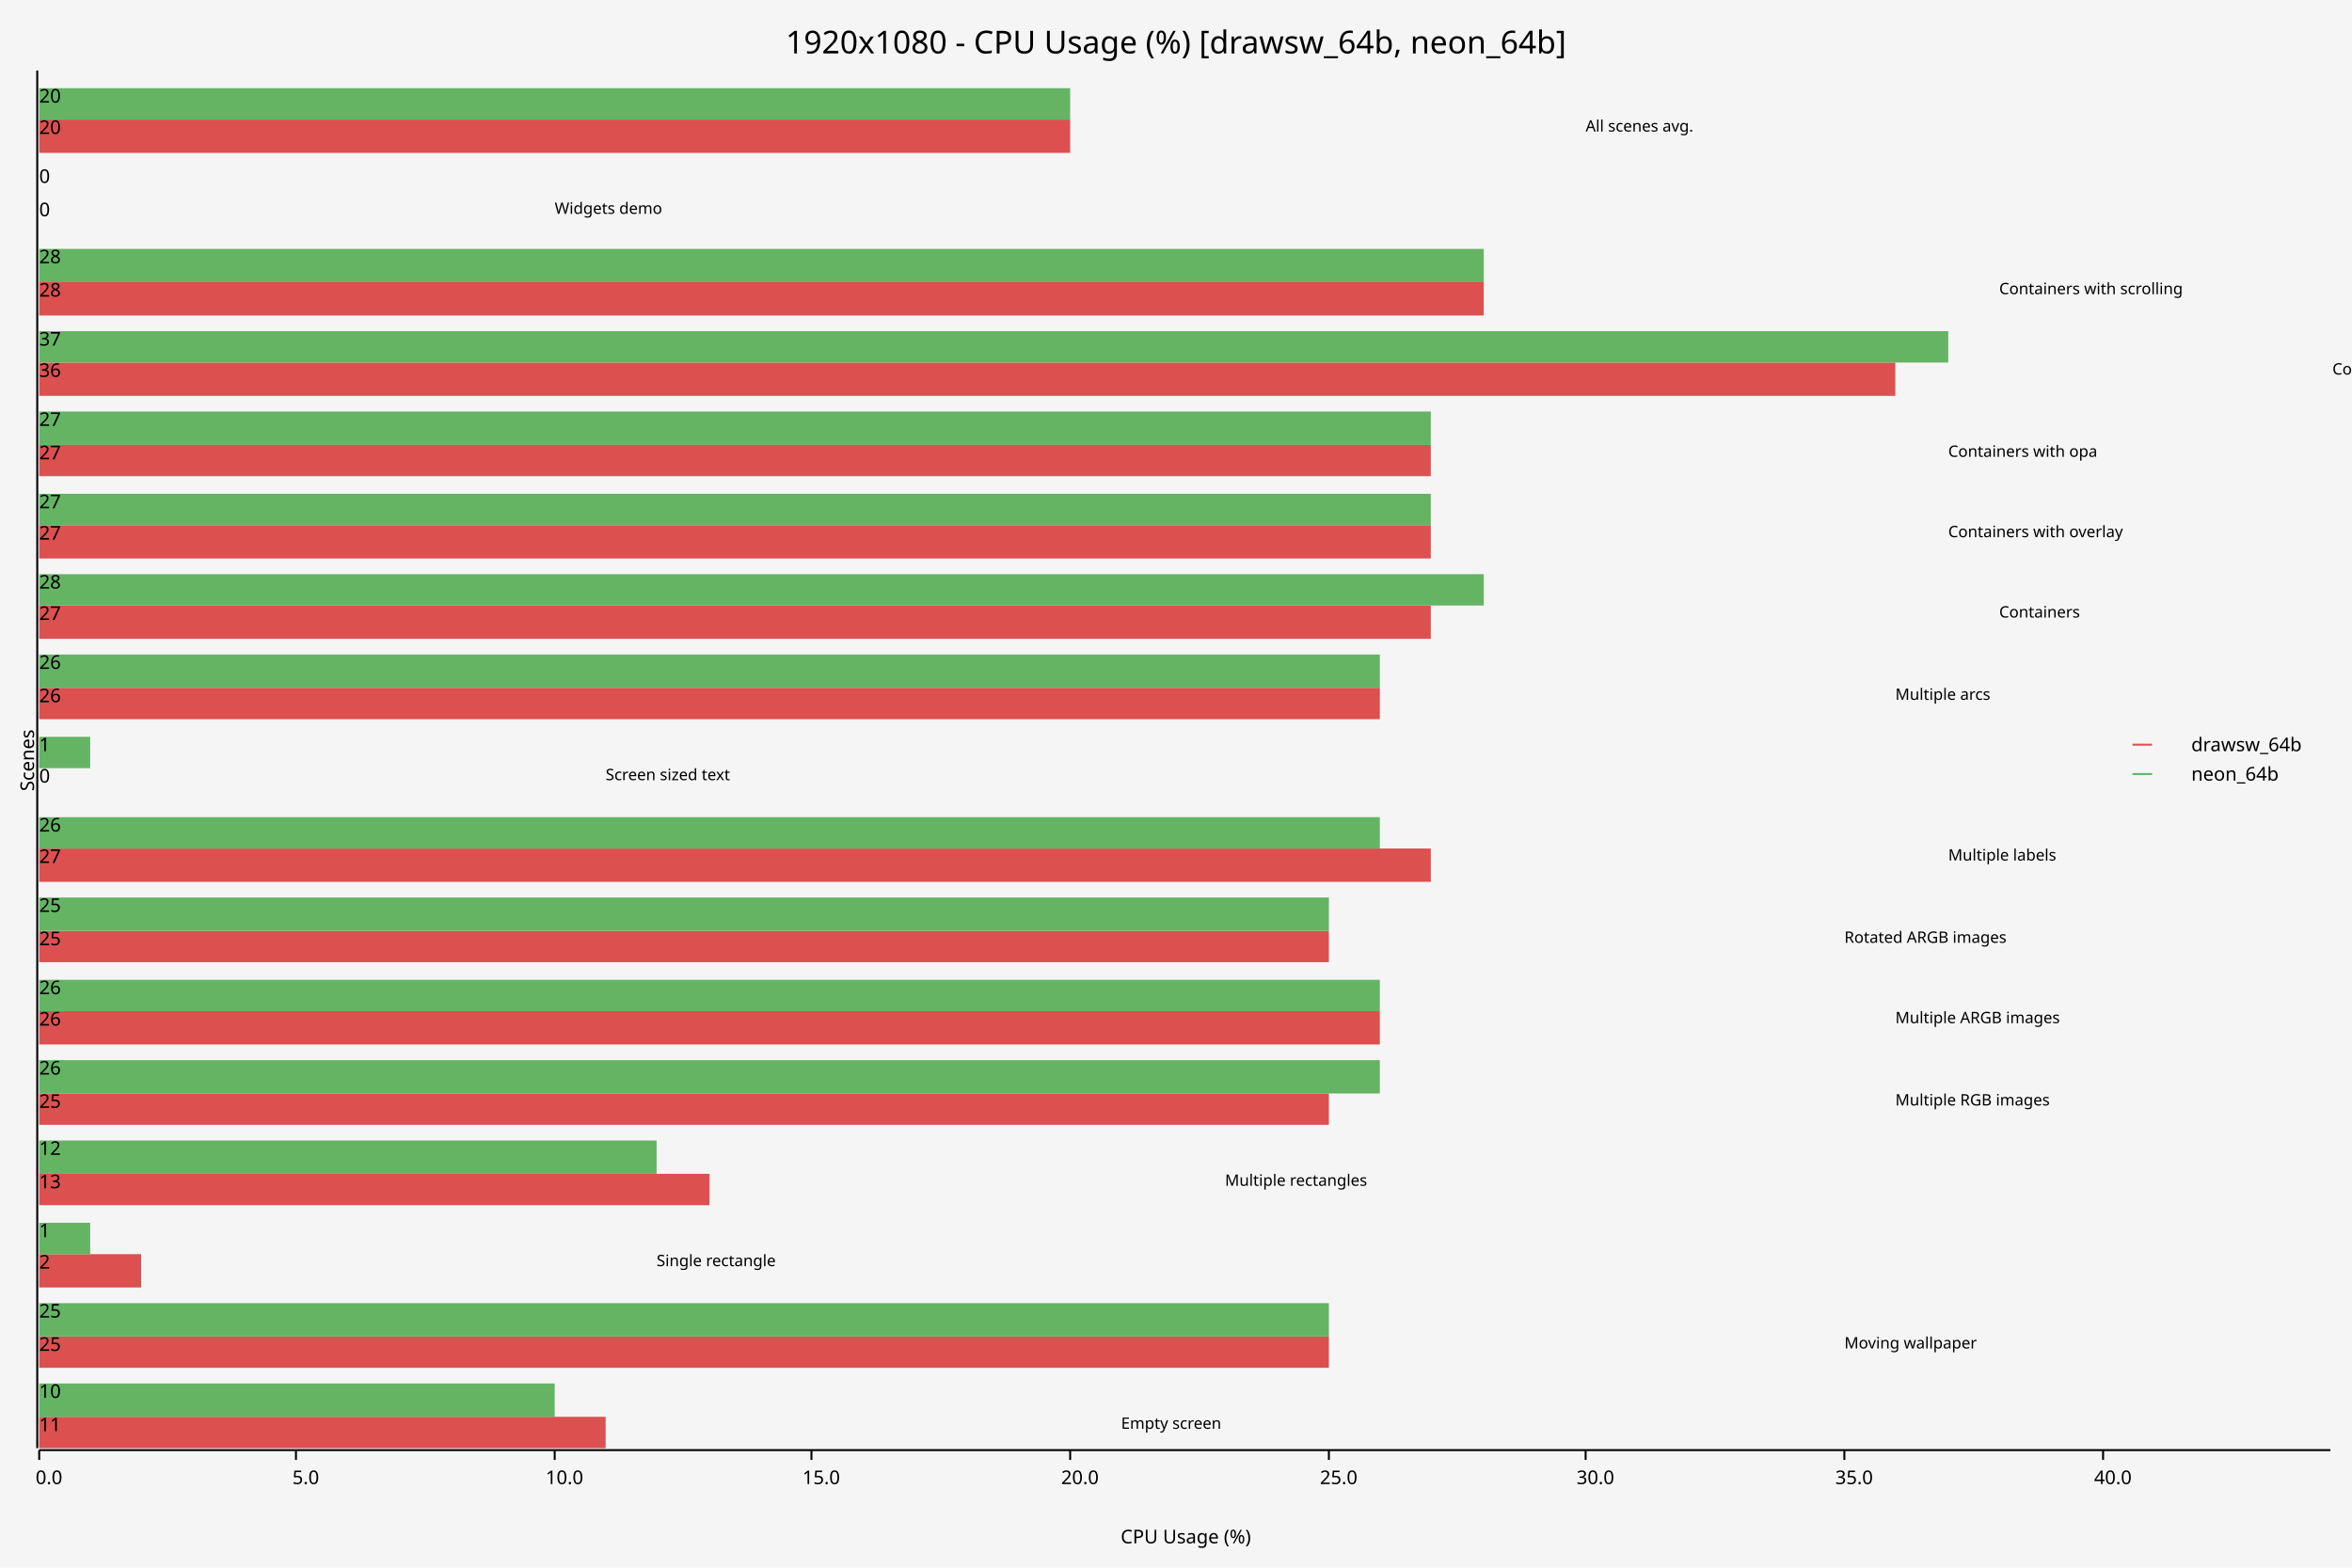
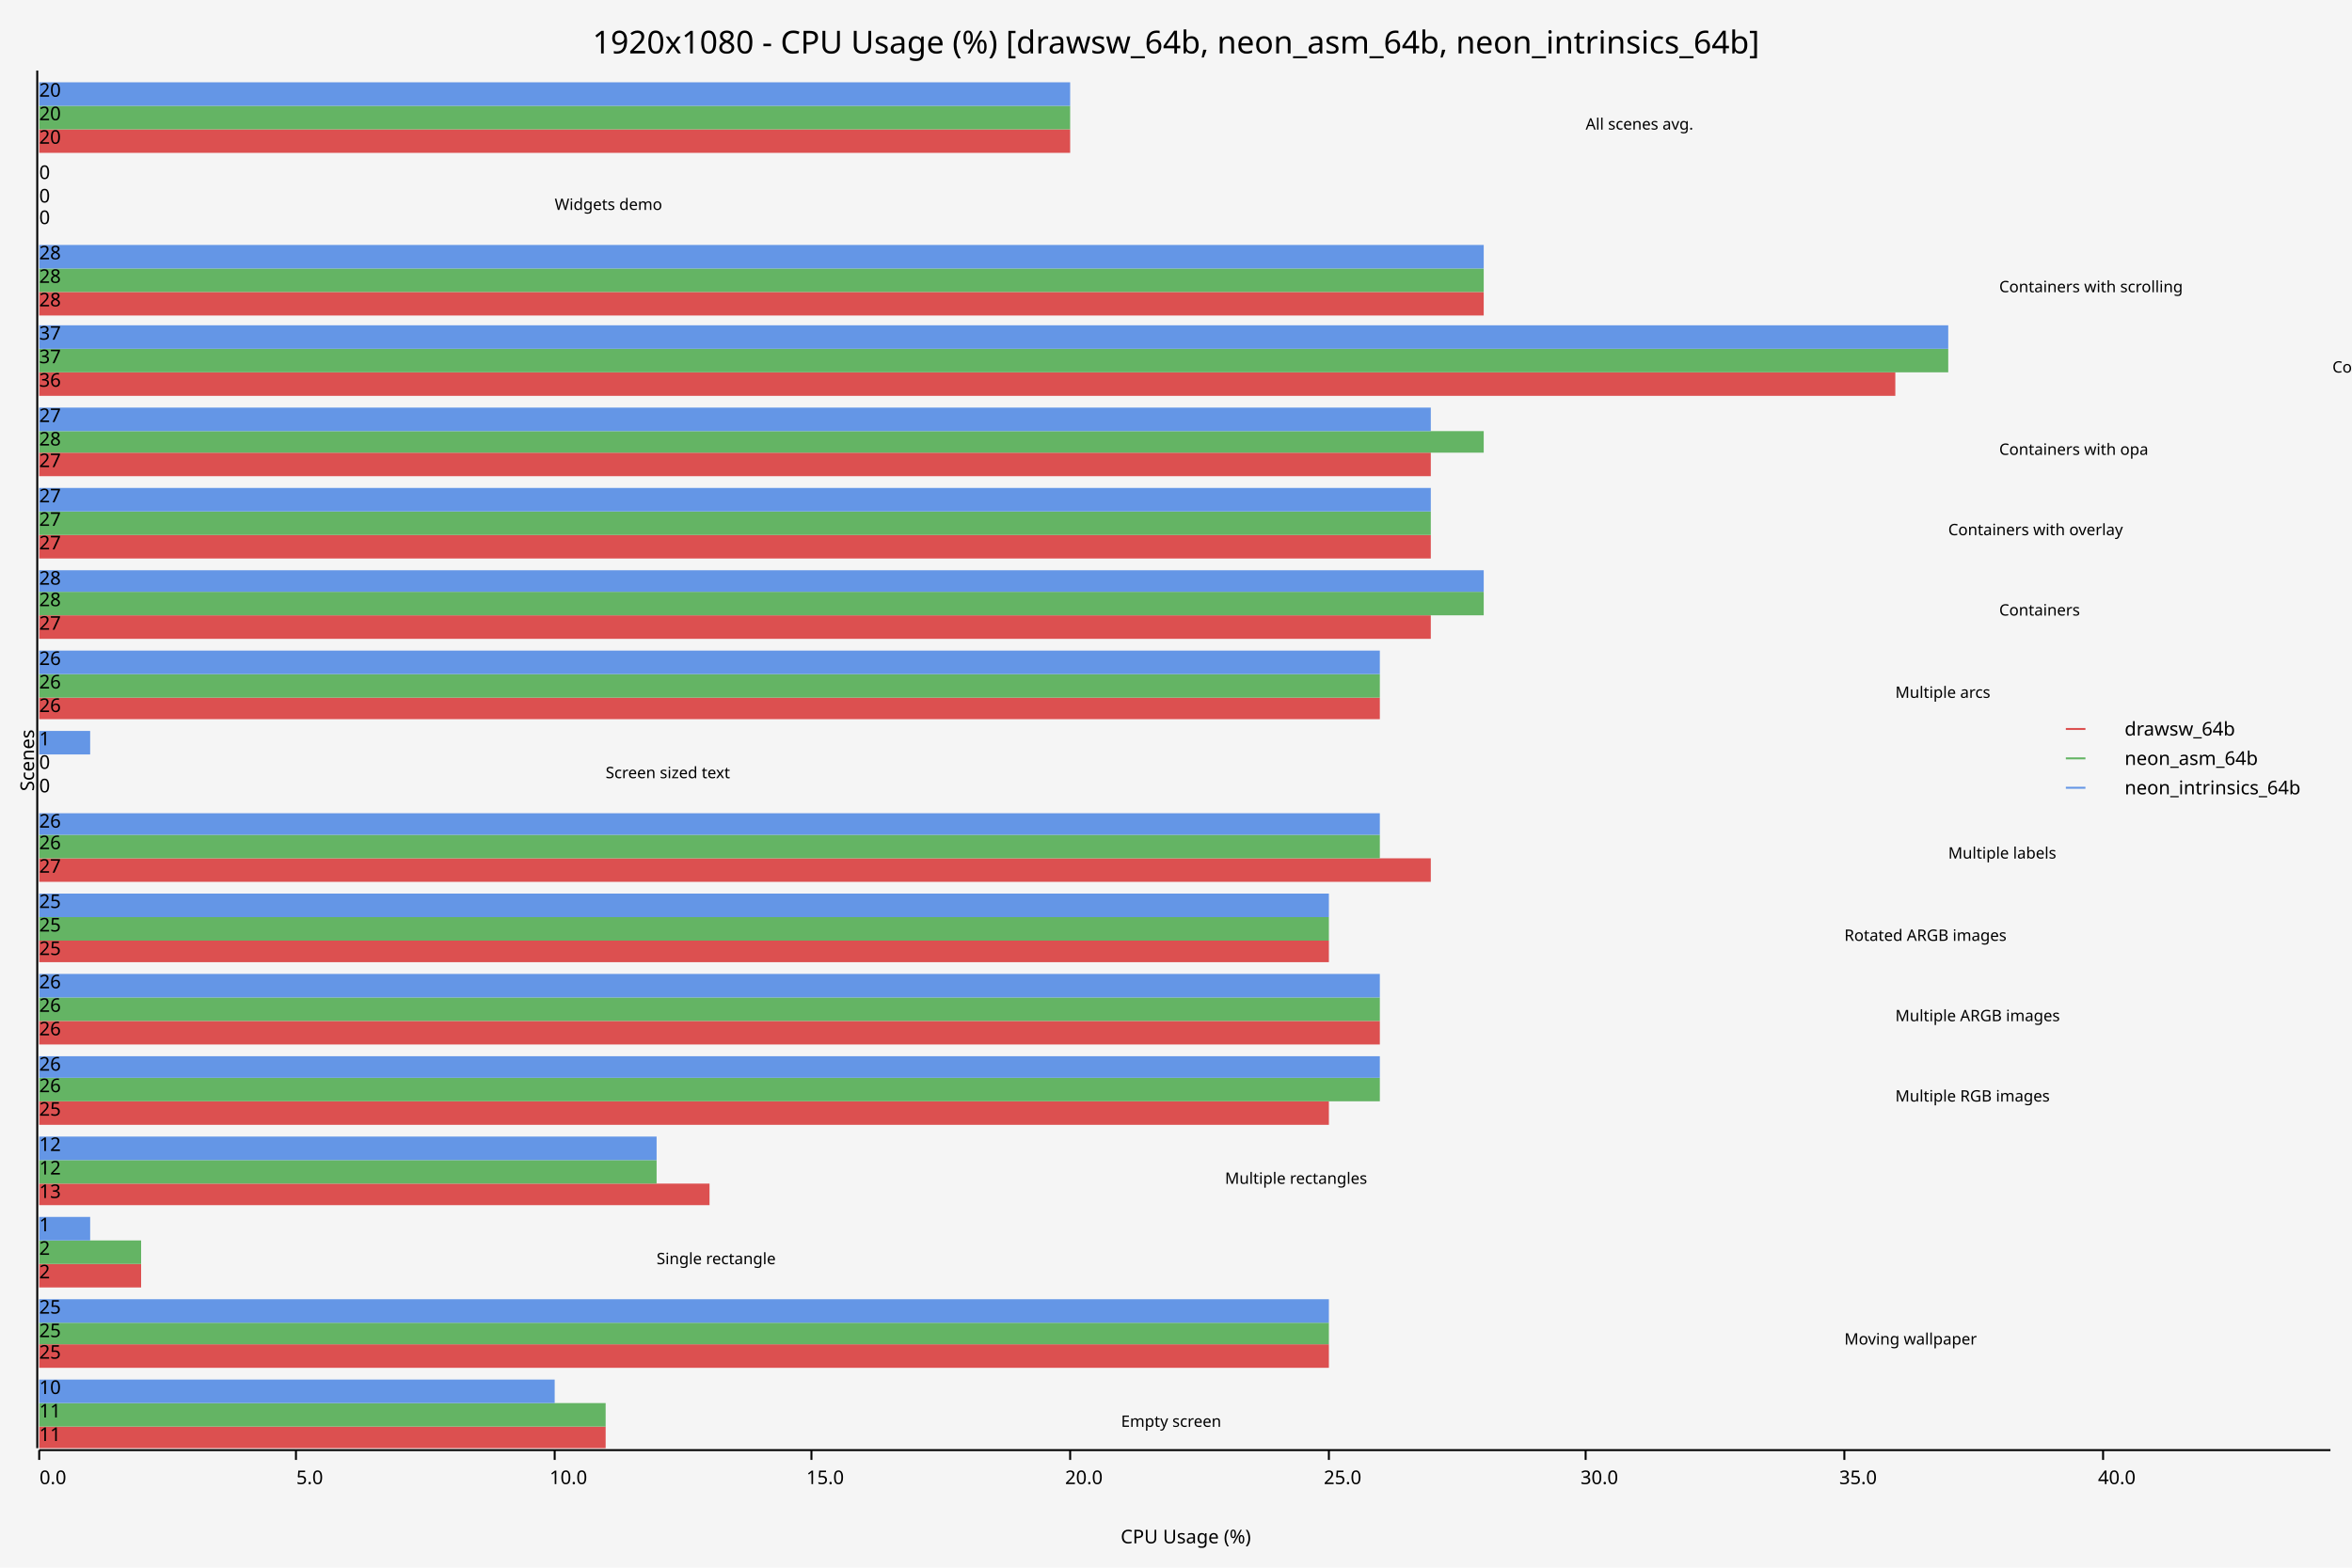
<svg xmlns="http://www.w3.org/2000/svg" width="1200" height="800" viewBox="0 0 1200 800">
  <rect x="0" y="0" width="1200" height="800" opacity="1" fill="#F5F5F5" stroke="none" />
  <text x="600" y="15" dy="0.76em" text-anchor="middle" font-family="sans-serif" font-size="16.129" opacity="1" fill="#000000">
- 1920x1080 - CPU Usage (%) [drawsw_64b, neon_64b]
+ 1920x1080 - CPU Usage (%) [drawsw_64b, neon_asm_64b, neon_intrinsics_64b]
</text>
  <text x="10" y="388" dy="0.76em" text-anchor="middle" font-family="sans-serif" font-size="9.677" opacity="1" fill="#000000" transform="rotate(270, 10, 388)">
Scenes
</text>
  <text x="605" y="790" dy="-0.5ex" text-anchor="middle" font-family="sans-serif" font-size="9.677" opacity="1" fill="#000000">
CPU Usage (%)
</text>
  <polyline fill="none" opacity="1" stroke="#000000" stroke-width="1" points="19,36 19,739 " />
  <polyline fill="none" opacity="1" stroke="#000000" stroke-width="1" points="20,740 1189,740 " />
-   <text x="25" y="750" dy="0.76em" text-anchor="middle" font-family="sans-serif" font-size="9.677" opacity="1" fill="#000000">
+   <text x="27" y="750" dy="0.76em" text-anchor="middle" font-family="sans-serif" font-size="9.677" opacity="1" fill="#000000">
0.0
</text>
  <polyline fill="none" opacity="1" stroke="#000000" stroke-width="1" points="20,740 20,745 " />
-   <text x="156" y="750" dy="0.76em" text-anchor="middle" font-family="sans-serif" font-size="9.677" opacity="1" fill="#000000">
+   <text x="158" y="750" dy="0.76em" text-anchor="middle" font-family="sans-serif" font-size="9.677" opacity="1" fill="#000000">
5.0
</text>
  <polyline fill="none" opacity="1" stroke="#000000" stroke-width="1" points="151,740 151,745 " />
-   <text x="288" y="750" dy="0.76em" text-anchor="middle" font-family="sans-serif" font-size="9.677" opacity="1" fill="#000000">
+   <text x="290" y="750" dy="0.76em" text-anchor="middle" font-family="sans-serif" font-size="9.677" opacity="1" fill="#000000">
10.0
</text>
  <polyline fill="none" opacity="1" stroke="#000000" stroke-width="1" points="283,740 283,745 " />
-   <text x="419" y="750" dy="0.76em" text-anchor="middle" font-family="sans-serif" font-size="9.677" opacity="1" fill="#000000">
+   <text x="421" y="750" dy="0.76em" text-anchor="middle" font-family="sans-serif" font-size="9.677" opacity="1" fill="#000000">
15.0
</text>
  <polyline fill="none" opacity="1" stroke="#000000" stroke-width="1" points="414,740 414,745 " />
-   <text x="551" y="750" dy="0.76em" text-anchor="middle" font-family="sans-serif" font-size="9.677" opacity="1" fill="#000000">
+   <text x="553" y="750" dy="0.76em" text-anchor="middle" font-family="sans-serif" font-size="9.677" opacity="1" fill="#000000">
20.0
</text>
  <polyline fill="none" opacity="1" stroke="#000000" stroke-width="1" points="546,740 546,745 " />
-   <text x="683" y="750" dy="0.76em" text-anchor="middle" font-family="sans-serif" font-size="9.677" opacity="1" fill="#000000">
+   <text x="685" y="750" dy="0.76em" text-anchor="middle" font-family="sans-serif" font-size="9.677" opacity="1" fill="#000000">
25.0
</text>
  <polyline fill="none" opacity="1" stroke="#000000" stroke-width="1" points="678,740 678,745 " />
-   <text x="814" y="750" dy="0.76em" text-anchor="middle" font-family="sans-serif" font-size="9.677" opacity="1" fill="#000000">
+   <text x="816" y="750" dy="0.76em" text-anchor="middle" font-family="sans-serif" font-size="9.677" opacity="1" fill="#000000">
30.0
</text>
  <polyline fill="none" opacity="1" stroke="#000000" stroke-width="1" points="809,740 809,745 " />
-   <text x="946" y="750" dy="0.76em" text-anchor="middle" font-family="sans-serif" font-size="9.677" opacity="1" fill="#000000">
+   <text x="948" y="750" dy="0.76em" text-anchor="middle" font-family="sans-serif" font-size="9.677" opacity="1" fill="#000000">
35.0
</text>
  <polyline fill="none" opacity="1" stroke="#000000" stroke-width="1" points="941,740 941,745 " />
-   <text x="1078" y="750" dy="0.76em" text-anchor="middle" font-family="sans-serif" font-size="9.677" opacity="1" fill="#000000">
+   <text x="1080" y="750" dy="0.76em" text-anchor="middle" font-family="sans-serif" font-size="9.677" opacity="1" fill="#000000">
40.0
</text>
  <polyline fill="none" opacity="1" stroke="#000000" stroke-width="1" points="1073,740 1073,745 " />
-   <rect x="20" y="723" width="289" height="16" opacity="1" fill="#DC5050" stroke="none" />
-   <rect x="20" y="682" width="658" height="16" opacity="1" fill="#DC5050" stroke="none" />
-   <rect x="20" y="640" width="52" height="17" opacity="1" fill="#DC5050" stroke="none" />
-   <rect x="20" y="599" width="342" height="16" opacity="1" fill="#DC5050" stroke="none" />
-   <rect x="20" y="558" width="658" height="16" opacity="1" fill="#DC5050" stroke="none" />
-   <rect x="20" y="516" width="684" height="17" opacity="1" fill="#DC5050" stroke="none" />
-   <rect x="20" y="475" width="658" height="16" opacity="1" fill="#DC5050" stroke="none" />
-   <rect x="20" y="433" width="710" height="17" opacity="1" fill="#DC5050" stroke="none" />
-   <rect x="20" y="392" width="0" height="17" opacity="1" fill="#DC5050" stroke="none" />
-   <rect x="20" y="351" width="684" height="16" opacity="1" fill="#DC5050" stroke="none" />
-   <rect x="20" y="309" width="710" height="17" opacity="1" fill="#DC5050" stroke="none" />
-   <rect x="20" y="268" width="710" height="17" opacity="1" fill="#DC5050" stroke="none" />
-   <rect x="20" y="227" width="710" height="16" opacity="1" fill="#DC5050" stroke="none" />
-   <rect x="20" y="185" width="947" height="17" opacity="1" fill="#DC5050" stroke="none" />
-   <rect x="20" y="144" width="737" height="17" opacity="1" fill="#DC5050" stroke="none" />
-   <rect x="20" y="103" width="0" height="16" opacity="1" fill="#DC5050" stroke="none" />
-   <rect x="20" y="61" width="526" height="17" opacity="1" fill="#DC5050" stroke="none" />
-   <text x="20" y="723" dy="0.76em" text-anchor="start" font-family="sans-serif" font-size="9.677" opacity="1" fill="#000000">
+   <rect x="20" y="728" width="289" height="11" opacity="1" fill="#DC5050" stroke="none" />
+   <rect x="20" y="686" width="658" height="12" opacity="1" fill="#DC5050" stroke="none" />
+   <rect x="20" y="645" width="52" height="12" opacity="1" fill="#DC5050" stroke="none" />
+   <rect x="20" y="604" width="342" height="11" opacity="1" fill="#DC5050" stroke="none" />
+   <rect x="20" y="562" width="658" height="12" opacity="1" fill="#DC5050" stroke="none" />
+   <rect x="20" y="521" width="684" height="12" opacity="1" fill="#DC5050" stroke="none" />
+   <rect x="20" y="480" width="658" height="11" opacity="1" fill="#DC5050" stroke="none" />
+   <rect x="20" y="438" width="710" height="12" opacity="1" fill="#DC5050" stroke="none" />
+   <rect x="20" y="397" width="0" height="12" opacity="1" fill="#DC5050" stroke="none" />
+   <rect x="20" y="356" width="684" height="11" opacity="1" fill="#DC5050" stroke="none" />
+   <rect x="20" y="314" width="710" height="12" opacity="1" fill="#DC5050" stroke="none" />
+   <rect x="20" y="273" width="710" height="12" opacity="1" fill="#DC5050" stroke="none" />
+   <rect x="20" y="231" width="710" height="12" opacity="1" fill="#DC5050" stroke="none" />
+   <rect x="20" y="190" width="947" height="12" opacity="1" fill="#DC5050" stroke="none" />
+   <rect x="20" y="149" width="737" height="12" opacity="1" fill="#DC5050" stroke="none" />
+   <rect x="20" y="107" width="0" height="12" opacity="1" fill="#DC5050" stroke="none" />
+   <rect x="20" y="66" width="526" height="12" opacity="1" fill="#DC5050" stroke="none" />
+   <text x="20" y="728" dy="0.76em" text-anchor="start" font-family="sans-serif" font-size="9.677" opacity="1" fill="#000000">
11
</text>
-   <text x="20" y="682" dy="0.76em" text-anchor="start" font-family="sans-serif" font-size="9.677" opacity="1" fill="#000000">
- 25
- </text>
-   <text x="20" y="640" dy="0.76em" text-anchor="start" font-family="sans-serif" font-size="9.677" opacity="1" fill="#000000">
+   <text x="20" y="686" dy="0.76em" text-anchor="start" font-family="sans-serif" font-size="9.677" opacity="1" fill="#000000">
+ 25
+ </text>
+   <text x="20" y="645" dy="0.76em" text-anchor="start" font-family="sans-serif" font-size="9.677" opacity="1" fill="#000000">
2
</text>
-   <text x="20" y="599" dy="0.76em" text-anchor="start" font-family="sans-serif" font-size="9.677" opacity="1" fill="#000000">
+   <text x="20" y="604" dy="0.76em" text-anchor="start" font-family="sans-serif" font-size="9.677" opacity="1" fill="#000000">
13
</text>
-   <text x="20" y="558" dy="0.76em" text-anchor="start" font-family="sans-serif" font-size="9.677" opacity="1" fill="#000000">
- 25
- </text>
-   <text x="20" y="516" dy="0.76em" text-anchor="start" font-family="sans-serif" font-size="9.677" opacity="1" fill="#000000">
- 26
- </text>
-   <text x="20" y="475" dy="0.76em" text-anchor="start" font-family="sans-serif" font-size="9.677" opacity="1" fill="#000000">
- 25
- </text>
-   <text x="20" y="433" dy="0.76em" text-anchor="start" font-family="sans-serif" font-size="9.677" opacity="1" fill="#000000">
- 27
- </text>
-   <text x="20" y="392" dy="0.76em" text-anchor="start" font-family="sans-serif" font-size="9.677" opacity="1" fill="#000000">
- 0
- </text>
-   <text x="20" y="351" dy="0.76em" text-anchor="start" font-family="sans-serif" font-size="9.677" opacity="1" fill="#000000">
- 26
- </text>
-   <text x="20" y="309" dy="0.76em" text-anchor="start" font-family="sans-serif" font-size="9.677" opacity="1" fill="#000000">
- 27
- </text>
-   <text x="20" y="268" dy="0.76em" text-anchor="start" font-family="sans-serif" font-size="9.677" opacity="1" fill="#000000">
- 27
- </text>
-   <text x="20" y="227" dy="0.76em" text-anchor="start" font-family="sans-serif" font-size="9.677" opacity="1" fill="#000000">
- 27
- </text>
-   <text x="20" y="185" dy="0.76em" text-anchor="start" font-family="sans-serif" font-size="9.677" opacity="1" fill="#000000">
+   <text x="20" y="562" dy="0.76em" text-anchor="start" font-family="sans-serif" font-size="9.677" opacity="1" fill="#000000">
+ 25
+ </text>
+   <text x="20" y="521" dy="0.76em" text-anchor="start" font-family="sans-serif" font-size="9.677" opacity="1" fill="#000000">
+ 26
+ </text>
+   <text x="20" y="480" dy="0.76em" text-anchor="start" font-family="sans-serif" font-size="9.677" opacity="1" fill="#000000">
+ 25
+ </text>
+   <text x="20" y="438" dy="0.76em" text-anchor="start" font-family="sans-serif" font-size="9.677" opacity="1" fill="#000000">
+ 27
+ </text>
+   <text x="20" y="397" dy="0.76em" text-anchor="start" font-family="sans-serif" font-size="9.677" opacity="1" fill="#000000">
+ 0
+ </text>
+   <text x="20" y="356" dy="0.76em" text-anchor="start" font-family="sans-serif" font-size="9.677" opacity="1" fill="#000000">
+ 26
+ </text>
+   <text x="20" y="314" dy="0.76em" text-anchor="start" font-family="sans-serif" font-size="9.677" opacity="1" fill="#000000">
+ 27
+ </text>
+   <text x="20" y="273" dy="0.76em" text-anchor="start" font-family="sans-serif" font-size="9.677" opacity="1" fill="#000000">
+ 27
+ </text>
+   <text x="20" y="231" dy="0.76em" text-anchor="start" font-family="sans-serif" font-size="9.677" opacity="1" fill="#000000">
+ 27
+ </text>
+   <text x="20" y="190" dy="0.76em" text-anchor="start" font-family="sans-serif" font-size="9.677" opacity="1" fill="#000000">
36
</text>
-   <text x="20" y="144" dy="0.76em" text-anchor="start" font-family="sans-serif" font-size="9.677" opacity="1" fill="#000000">
- 28
- </text>
-   <text x="20" y="103" dy="0.76em" text-anchor="start" font-family="sans-serif" font-size="9.677" opacity="1" fill="#000000">
- 0
- </text>
-   <text x="20" y="61" dy="0.76em" text-anchor="start" font-family="sans-serif" font-size="9.677" opacity="1" fill="#000000">
+   <text x="20" y="149" dy="0.76em" text-anchor="start" font-family="sans-serif" font-size="9.677" opacity="1" fill="#000000">
+ 28
+ </text>
+   <text x="20" y="107" dy="0.76em" text-anchor="start" font-family="sans-serif" font-size="9.677" opacity="1" fill="#000000">
+ 0
+ </text>
+   <text x="20" y="66" dy="0.76em" text-anchor="start" font-family="sans-serif" font-size="9.677" opacity="1" fill="#000000">
20
</text>
-   <rect x="20" y="706" width="263" height="17" opacity="1" fill="#64B464" stroke="none" />
-   <rect x="20" y="665" width="658" height="17" opacity="1" fill="#64B464" stroke="none" />
-   <rect x="20" y="624" width="26" height="16" opacity="1" fill="#64B464" stroke="none" />
-   <rect x="20" y="582" width="315" height="17" opacity="1" fill="#64B464" stroke="none" />
-   <rect x="20" y="541" width="684" height="17" opacity="1" fill="#64B464" stroke="none" />
-   <rect x="20" y="500" width="684" height="16" opacity="1" fill="#64B464" stroke="none" />
-   <rect x="20" y="458" width="658" height="17" opacity="1" fill="#64B464" stroke="none" />
-   <rect x="20" y="417" width="684" height="16" opacity="1" fill="#64B464" stroke="none" />
-   <rect x="20" y="376" width="26" height="16" opacity="1" fill="#64B464" stroke="none" />
-   <rect x="20" y="334" width="684" height="17" opacity="1" fill="#64B464" stroke="none" />
-   <rect x="20" y="293" width="737" height="16" opacity="1" fill="#64B464" stroke="none" />
-   <rect x="20" y="252" width="710" height="16" opacity="1" fill="#64B464" stroke="none" />
-   <rect x="20" y="210" width="710" height="17" opacity="1" fill="#64B464" stroke="none" />
-   <rect x="20" y="169" width="974" height="16" opacity="1" fill="#64B464" stroke="none" />
-   <rect x="20" y="127" width="737" height="17" opacity="1" fill="#64B464" stroke="none" />
-   <rect x="20" y="86" width="0" height="17" opacity="1" fill="#64B464" stroke="none" />
-   <rect x="20" y="45" width="526" height="16" opacity="1" fill="#64B464" stroke="none" />
-   <text x="20" y="706" dy="0.76em" text-anchor="start" font-family="sans-serif" font-size="9.677" opacity="1" fill="#000000">
+   <rect x="20" y="716" width="289" height="12" opacity="1" fill="#64B464" stroke="none" />
+   <rect x="20" y="675" width="658" height="11" opacity="1" fill="#64B464" stroke="none" />
+   <rect x="20" y="633" width="52" height="12" opacity="1" fill="#64B464" stroke="none" />
+   <rect x="20" y="592" width="315" height="12" opacity="1" fill="#64B464" stroke="none" />
+   <rect x="20" y="550" width="684" height="12" opacity="1" fill="#64B464" stroke="none" />
+   <rect x="20" y="509" width="684" height="12" opacity="1" fill="#64B464" stroke="none" />
+   <rect x="20" y="468" width="658" height="12" opacity="1" fill="#64B464" stroke="none" />
+   <rect x="20" y="426" width="684" height="12" opacity="1" fill="#64B464" stroke="none" />
+   <rect x="20" y="385" width="0" height="12" opacity="1" fill="#64B464" stroke="none" />
+   <rect x="20" y="344" width="684" height="12" opacity="1" fill="#64B464" stroke="none" />
+   <rect x="20" y="302" width="737" height="12" opacity="1" fill="#64B464" stroke="none" />
+   <rect x="20" y="261" width="710" height="12" opacity="1" fill="#64B464" stroke="none" />
+   <rect x="20" y="220" width="737" height="11" opacity="1" fill="#64B464" stroke="none" />
+   <rect x="20" y="178" width="974" height="12" opacity="1" fill="#64B464" stroke="none" />
+   <rect x="20" y="137" width="737" height="12" opacity="1" fill="#64B464" stroke="none" />
+   <rect x="20" y="96" width="0" height="11" opacity="1" fill="#64B464" stroke="none" />
+   <rect x="20" y="54" width="526" height="12" opacity="1" fill="#64B464" stroke="none" />
+   <text x="20" y="716" dy="0.76em" text-anchor="start" font-family="sans-serif" font-size="9.677" opacity="1" fill="#000000">
+ 11
+ </text>
+   <text x="20" y="675" dy="0.76em" text-anchor="start" font-family="sans-serif" font-size="9.677" opacity="1" fill="#000000">
+ 25
+ </text>
+   <text x="20" y="633" dy="0.76em" text-anchor="start" font-family="sans-serif" font-size="9.677" opacity="1" fill="#000000">
+ 2
+ </text>
+   <text x="20" y="592" dy="0.76em" text-anchor="start" font-family="sans-serif" font-size="9.677" opacity="1" fill="#000000">
+ 12
+ </text>
+   <text x="20" y="550" dy="0.76em" text-anchor="start" font-family="sans-serif" font-size="9.677" opacity="1" fill="#000000">
+ 26
+ </text>
+   <text x="20" y="509" dy="0.76em" text-anchor="start" font-family="sans-serif" font-size="9.677" opacity="1" fill="#000000">
+ 26
+ </text>
+   <text x="20" y="468" dy="0.76em" text-anchor="start" font-family="sans-serif" font-size="9.677" opacity="1" fill="#000000">
+ 25
+ </text>
+   <text x="20" y="426" dy="0.76em" text-anchor="start" font-family="sans-serif" font-size="9.677" opacity="1" fill="#000000">
+ 26
+ </text>
+   <text x="20" y="385" dy="0.76em" text-anchor="start" font-family="sans-serif" font-size="9.677" opacity="1" fill="#000000">
+ 0
+ </text>
+   <text x="20" y="344" dy="0.76em" text-anchor="start" font-family="sans-serif" font-size="9.677" opacity="1" fill="#000000">
+ 26
+ </text>
+   <text x="20" y="302" dy="0.76em" text-anchor="start" font-family="sans-serif" font-size="9.677" opacity="1" fill="#000000">
+ 28
+ </text>
+   <text x="20" y="261" dy="0.76em" text-anchor="start" font-family="sans-serif" font-size="9.677" opacity="1" fill="#000000">
+ 27
+ </text>
+   <text x="20" y="220" dy="0.76em" text-anchor="start" font-family="sans-serif" font-size="9.677" opacity="1" fill="#000000">
+ 28
+ </text>
+   <text x="20" y="178" dy="0.76em" text-anchor="start" font-family="sans-serif" font-size="9.677" opacity="1" fill="#000000">
+ 37
+ </text>
+   <text x="20" y="137" dy="0.76em" text-anchor="start" font-family="sans-serif" font-size="9.677" opacity="1" fill="#000000">
+ 28
+ </text>
+   <text x="20" y="96" dy="0.76em" text-anchor="start" font-family="sans-serif" font-size="9.677" opacity="1" fill="#000000">
+ 0
+ </text>
+   <text x="20" y="54" dy="0.76em" text-anchor="start" font-family="sans-serif" font-size="9.677" opacity="1" fill="#000000">
+ 20
+ </text>
+   <rect x="20" y="704" width="263" height="12" opacity="1" fill="#6496E6" stroke="none" />
+   <rect x="20" y="663" width="658" height="12" opacity="1" fill="#6496E6" stroke="none" />
+   <rect x="20" y="621" width="26" height="12" opacity="1" fill="#6496E6" stroke="none" />
+   <rect x="20" y="580" width="315" height="12" opacity="1" fill="#6496E6" stroke="none" />
+   <rect x="20" y="539" width="684" height="11" opacity="1" fill="#6496E6" stroke="none" />
+   <rect x="20" y="497" width="684" height="12" opacity="1" fill="#6496E6" stroke="none" />
+   <rect x="20" y="456" width="658" height="12" opacity="1" fill="#6496E6" stroke="none" />
+   <rect x="20" y="415" width="684" height="11" opacity="1" fill="#6496E6" stroke="none" />
+   <rect x="20" y="373" width="26" height="12" opacity="1" fill="#6496E6" stroke="none" />
+   <rect x="20" y="332" width="684" height="12" opacity="1" fill="#6496E6" stroke="none" />
+   <rect x="20" y="291" width="737" height="11" opacity="1" fill="#6496E6" stroke="none" />
+   <rect x="20" y="249" width="710" height="12" opacity="1" fill="#6496E6" stroke="none" />
+   <rect x="20" y="208" width="710" height="12" opacity="1" fill="#6496E6" stroke="none" />
+   <rect x="20" y="166" width="974" height="12" opacity="1" fill="#6496E6" stroke="none" />
+   <rect x="20" y="125" width="737" height="12" opacity="1" fill="#6496E6" stroke="none" />
+   <rect x="20" y="84" width="0" height="12" opacity="1" fill="#6496E6" stroke="none" />
+   <rect x="20" y="42" width="526" height="12" opacity="1" fill="#6496E6" stroke="none" />
+   <text x="20" y="704" dy="0.76em" text-anchor="start" font-family="sans-serif" font-size="9.677" opacity="1" fill="#000000">
10
</text>
-   <text x="20" y="665" dy="0.76em" text-anchor="start" font-family="sans-serif" font-size="9.677" opacity="1" fill="#000000">
- 25
- </text>
-   <text x="20" y="624" dy="0.76em" text-anchor="start" font-family="sans-serif" font-size="9.677" opacity="1" fill="#000000">
+   <text x="20" y="663" dy="0.76em" text-anchor="start" font-family="sans-serif" font-size="9.677" opacity="1" fill="#000000">
+ 25
+ </text>
+   <text x="20" y="621" dy="0.76em" text-anchor="start" font-family="sans-serif" font-size="9.677" opacity="1" fill="#000000">
1
</text>
-   <text x="20" y="582" dy="0.76em" text-anchor="start" font-family="sans-serif" font-size="9.677" opacity="1" fill="#000000">
+   <text x="20" y="580" dy="0.76em" text-anchor="start" font-family="sans-serif" font-size="9.677" opacity="1" fill="#000000">
12
</text>
-   <text x="20" y="541" dy="0.76em" text-anchor="start" font-family="sans-serif" font-size="9.677" opacity="1" fill="#000000">
- 26
- </text>
-   <text x="20" y="500" dy="0.76em" text-anchor="start" font-family="sans-serif" font-size="9.677" opacity="1" fill="#000000">
- 26
- </text>
-   <text x="20" y="458" dy="0.76em" text-anchor="start" font-family="sans-serif" font-size="9.677" opacity="1" fill="#000000">
- 25
- </text>
-   <text x="20" y="417" dy="0.76em" text-anchor="start" font-family="sans-serif" font-size="9.677" opacity="1" fill="#000000">
- 26
- </text>
-   <text x="20" y="376" dy="0.76em" text-anchor="start" font-family="sans-serif" font-size="9.677" opacity="1" fill="#000000">
+   <text x="20" y="539" dy="0.76em" text-anchor="start" font-family="sans-serif" font-size="9.677" opacity="1" fill="#000000">
+ 26
+ </text>
+   <text x="20" y="497" dy="0.76em" text-anchor="start" font-family="sans-serif" font-size="9.677" opacity="1" fill="#000000">
+ 26
+ </text>
+   <text x="20" y="456" dy="0.76em" text-anchor="start" font-family="sans-serif" font-size="9.677" opacity="1" fill="#000000">
+ 25
+ </text>
+   <text x="20" y="415" dy="0.76em" text-anchor="start" font-family="sans-serif" font-size="9.677" opacity="1" fill="#000000">
+ 26
+ </text>
+   <text x="20" y="373" dy="0.76em" text-anchor="start" font-family="sans-serif" font-size="9.677" opacity="1" fill="#000000">
1
</text>
-   <text x="20" y="334" dy="0.76em" text-anchor="start" font-family="sans-serif" font-size="9.677" opacity="1" fill="#000000">
- 26
- </text>
-   <text x="20" y="293" dy="0.76em" text-anchor="start" font-family="sans-serif" font-size="9.677" opacity="1" fill="#000000">
- 28
- </text>
-   <text x="20" y="252" dy="0.76em" text-anchor="start" font-family="sans-serif" font-size="9.677" opacity="1" fill="#000000">
- 27
- </text>
-   <text x="20" y="210" dy="0.76em" text-anchor="start" font-family="sans-serif" font-size="9.677" opacity="1" fill="#000000">
- 27
- </text>
-   <text x="20" y="169" dy="0.76em" text-anchor="start" font-family="sans-serif" font-size="9.677" opacity="1" fill="#000000">
+   <text x="20" y="332" dy="0.76em" text-anchor="start" font-family="sans-serif" font-size="9.677" opacity="1" fill="#000000">
+ 26
+ </text>
+   <text x="20" y="291" dy="0.76em" text-anchor="start" font-family="sans-serif" font-size="9.677" opacity="1" fill="#000000">
+ 28
+ </text>
+   <text x="20" y="249" dy="0.76em" text-anchor="start" font-family="sans-serif" font-size="9.677" opacity="1" fill="#000000">
+ 27
+ </text>
+   <text x="20" y="208" dy="0.76em" text-anchor="start" font-family="sans-serif" font-size="9.677" opacity="1" fill="#000000">
+ 27
+ </text>
+   <text x="20" y="166" dy="0.76em" text-anchor="start" font-family="sans-serif" font-size="9.677" opacity="1" fill="#000000">
37
</text>
-   <text x="20" y="127" dy="0.76em" text-anchor="start" font-family="sans-serif" font-size="9.677" opacity="1" fill="#000000">
- 28
- </text>
-   <text x="20" y="86" dy="0.76em" text-anchor="start" font-family="sans-serif" font-size="9.677" opacity="1" fill="#000000">
- 0
- </text>
-   <text x="20" y="45" dy="0.76em" text-anchor="start" font-family="sans-serif" font-size="9.677" opacity="1" fill="#000000">
+   <text x="20" y="125" dy="0.76em" text-anchor="start" font-family="sans-serif" font-size="9.677" opacity="1" fill="#000000">
+ 28
+ </text>
+   <text x="20" y="84" dy="0.76em" text-anchor="start" font-family="sans-serif" font-size="9.677" opacity="1" fill="#000000">
+ 0
+ </text>
+   <text x="20" y="42" dy="0.76em" text-anchor="start" font-family="sans-serif" font-size="9.677" opacity="1" fill="#000000">
20
</text>
-   <text x="572" y="723" dy="0.76em" text-anchor="start" font-family="sans-serif" font-size="8.065" opacity="1" fill="#000000">
+   <text x="572" y="722" dy="0.76em" text-anchor="start" font-family="sans-serif" font-size="8.065" opacity="1" fill="#000000">
Empty screen
</text>
-   <text x="941" y="682" dy="0.76em" text-anchor="start" font-family="sans-serif" font-size="8.065" opacity="1" fill="#000000">
+   <text x="941" y="680" dy="0.76em" text-anchor="start" font-family="sans-serif" font-size="8.065" opacity="1" fill="#000000">
Moving wallpaper
</text>
-   <text x="335" y="640" dy="0.76em" text-anchor="start" font-family="sans-serif" font-size="8.065" opacity="1" fill="#000000">
+   <text x="335" y="639" dy="0.76em" text-anchor="start" font-family="sans-serif" font-size="8.065" opacity="1" fill="#000000">
Single rectangle
</text>
-   <text x="625" y="599" dy="0.76em" text-anchor="start" font-family="sans-serif" font-size="8.065" opacity="1" fill="#000000">
+   <text x="625" y="598" dy="0.76em" text-anchor="start" font-family="sans-serif" font-size="8.065" opacity="1" fill="#000000">
Multiple rectangles
</text>
-   <text x="967" y="558" dy="0.76em" text-anchor="start" font-family="sans-serif" font-size="8.065" opacity="1" fill="#000000">
+   <text x="967" y="556" dy="0.76em" text-anchor="start" font-family="sans-serif" font-size="8.065" opacity="1" fill="#000000">
Multiple RGB images
</text>
-   <text x="967" y="516" dy="0.76em" text-anchor="start" font-family="sans-serif" font-size="8.065" opacity="1" fill="#000000">
+   <text x="967" y="515" dy="0.76em" text-anchor="start" font-family="sans-serif" font-size="8.065" opacity="1" fill="#000000">
Multiple ARGB images
</text>
-   <text x="941" y="475" dy="0.76em" text-anchor="start" font-family="sans-serif" font-size="8.065" opacity="1" fill="#000000">
+   <text x="941" y="474" dy="0.76em" text-anchor="start" font-family="sans-serif" font-size="8.065" opacity="1" fill="#000000">
Rotated ARGB images
</text>
-   <text x="994" y="433" dy="0.76em" text-anchor="start" font-family="sans-serif" font-size="8.065" opacity="1" fill="#000000">
+   <text x="994" y="432" dy="0.76em" text-anchor="start" font-family="sans-serif" font-size="8.065" opacity="1" fill="#000000">
Multiple labels
</text>
-   <text x="309" y="392" dy="0.76em" text-anchor="start" font-family="sans-serif" font-size="8.065" opacity="1" fill="#000000">
+   <text x="309" y="391" dy="0.76em" text-anchor="start" font-family="sans-serif" font-size="8.065" opacity="1" fill="#000000">
Screen sized text
</text>
-   <text x="967" y="351" dy="0.76em" text-anchor="start" font-family="sans-serif" font-size="8.065" opacity="1" fill="#000000">
+   <text x="967" y="350" dy="0.76em" text-anchor="start" font-family="sans-serif" font-size="8.065" opacity="1" fill="#000000">
Multiple arcs
</text>
-   <text x="1020" y="309" dy="0.76em" text-anchor="start" font-family="sans-serif" font-size="8.065" opacity="1" fill="#000000">
+   <text x="1020" y="308" dy="0.76em" text-anchor="start" font-family="sans-serif" font-size="8.065" opacity="1" fill="#000000">
Containers
</text>
-   <text x="994" y="268" dy="0.76em" text-anchor="start" font-family="sans-serif" font-size="8.065" opacity="1" fill="#000000">
+   <text x="994" y="267" dy="0.76em" text-anchor="start" font-family="sans-serif" font-size="8.065" opacity="1" fill="#000000">
Containers with overlay
</text>
-   <text x="994" y="227" dy="0.76em" text-anchor="start" font-family="sans-serif" font-size="8.065" opacity="1" fill="#000000">
+   <text x="1020" y="226" dy="0.76em" text-anchor="start" font-family="sans-serif" font-size="8.065" opacity="1" fill="#000000">
Containers with opa
</text>
-   <text x="1190" y="185" dy="0.76em" text-anchor="start" font-family="sans-serif" font-size="8.065" opacity="1" fill="#000000">
+   <text x="1190" y="184" dy="0.76em" text-anchor="start" font-family="sans-serif" font-size="8.065" opacity="1" fill="#000000">
Containers with opa_layer
</text>
-   <text x="1020" y="144" dy="0.76em" text-anchor="start" font-family="sans-serif" font-size="8.065" opacity="1" fill="#000000">
+   <text x="1020" y="143" dy="0.76em" text-anchor="start" font-family="sans-serif" font-size="8.065" opacity="1" fill="#000000">
Containers with scrolling
</text>
-   <text x="283" y="103" dy="0.76em" text-anchor="start" font-family="sans-serif" font-size="8.065" opacity="1" fill="#000000">
+   <text x="283" y="101" dy="0.76em" text-anchor="start" font-family="sans-serif" font-size="8.065" opacity="1" fill="#000000">
Widgets demo
</text>
-   <text x="809" y="61" dy="0.76em" text-anchor="start" font-family="sans-serif" font-size="8.065" opacity="1" fill="#000000">
+   <text x="809" y="60" dy="0.76em" text-anchor="start" font-family="sans-serif" font-size="8.065" opacity="1" fill="#000000">
All scenes avg.
</text>
-   <text x="1118" y="376" dy="0.76em" text-anchor="start" font-family="sans-serif" font-size="9.677" opacity="1" fill="#000000">
+   <text x="1084" y="368" dy="0.76em" text-anchor="start" font-family="sans-serif" font-size="9.677" opacity="1" fill="#000000">
drawsw_64b
</text>
-   <text x="1118" y="391" dy="0.76em" text-anchor="start" font-family="sans-serif" font-size="9.677" opacity="1" fill="#000000">
- neon_64b
- </text>
-   <polyline fill="none" opacity="1" stroke="#DC5050" stroke-width="1" points="1088,380 1098,380 " />
-   <polyline fill="none" opacity="1" stroke="#64B464" stroke-width="1" points="1088,395 1098,395 " />
+   <text x="1084" y="383" dy="0.76em" text-anchor="start" font-family="sans-serif" font-size="9.677" opacity="1" fill="#000000">
+ neon_asm_64b
+ </text>
+   <text x="1084" y="398" dy="0.76em" text-anchor="start" font-family="sans-serif" font-size="9.677" opacity="1" fill="#000000">
+ neon_intrinsics_64b
+ </text>
+   <polyline fill="none" opacity="1" stroke="#DC5050" stroke-width="1" points="1054,372 1064,372 " />
+   <polyline fill="none" opacity="1" stroke="#64B464" stroke-width="1" points="1054,387 1064,387 " />
+   <polyline fill="none" opacity="1" stroke="#6496E6" stroke-width="1" points="1054,402 1064,402 " />
</svg>
